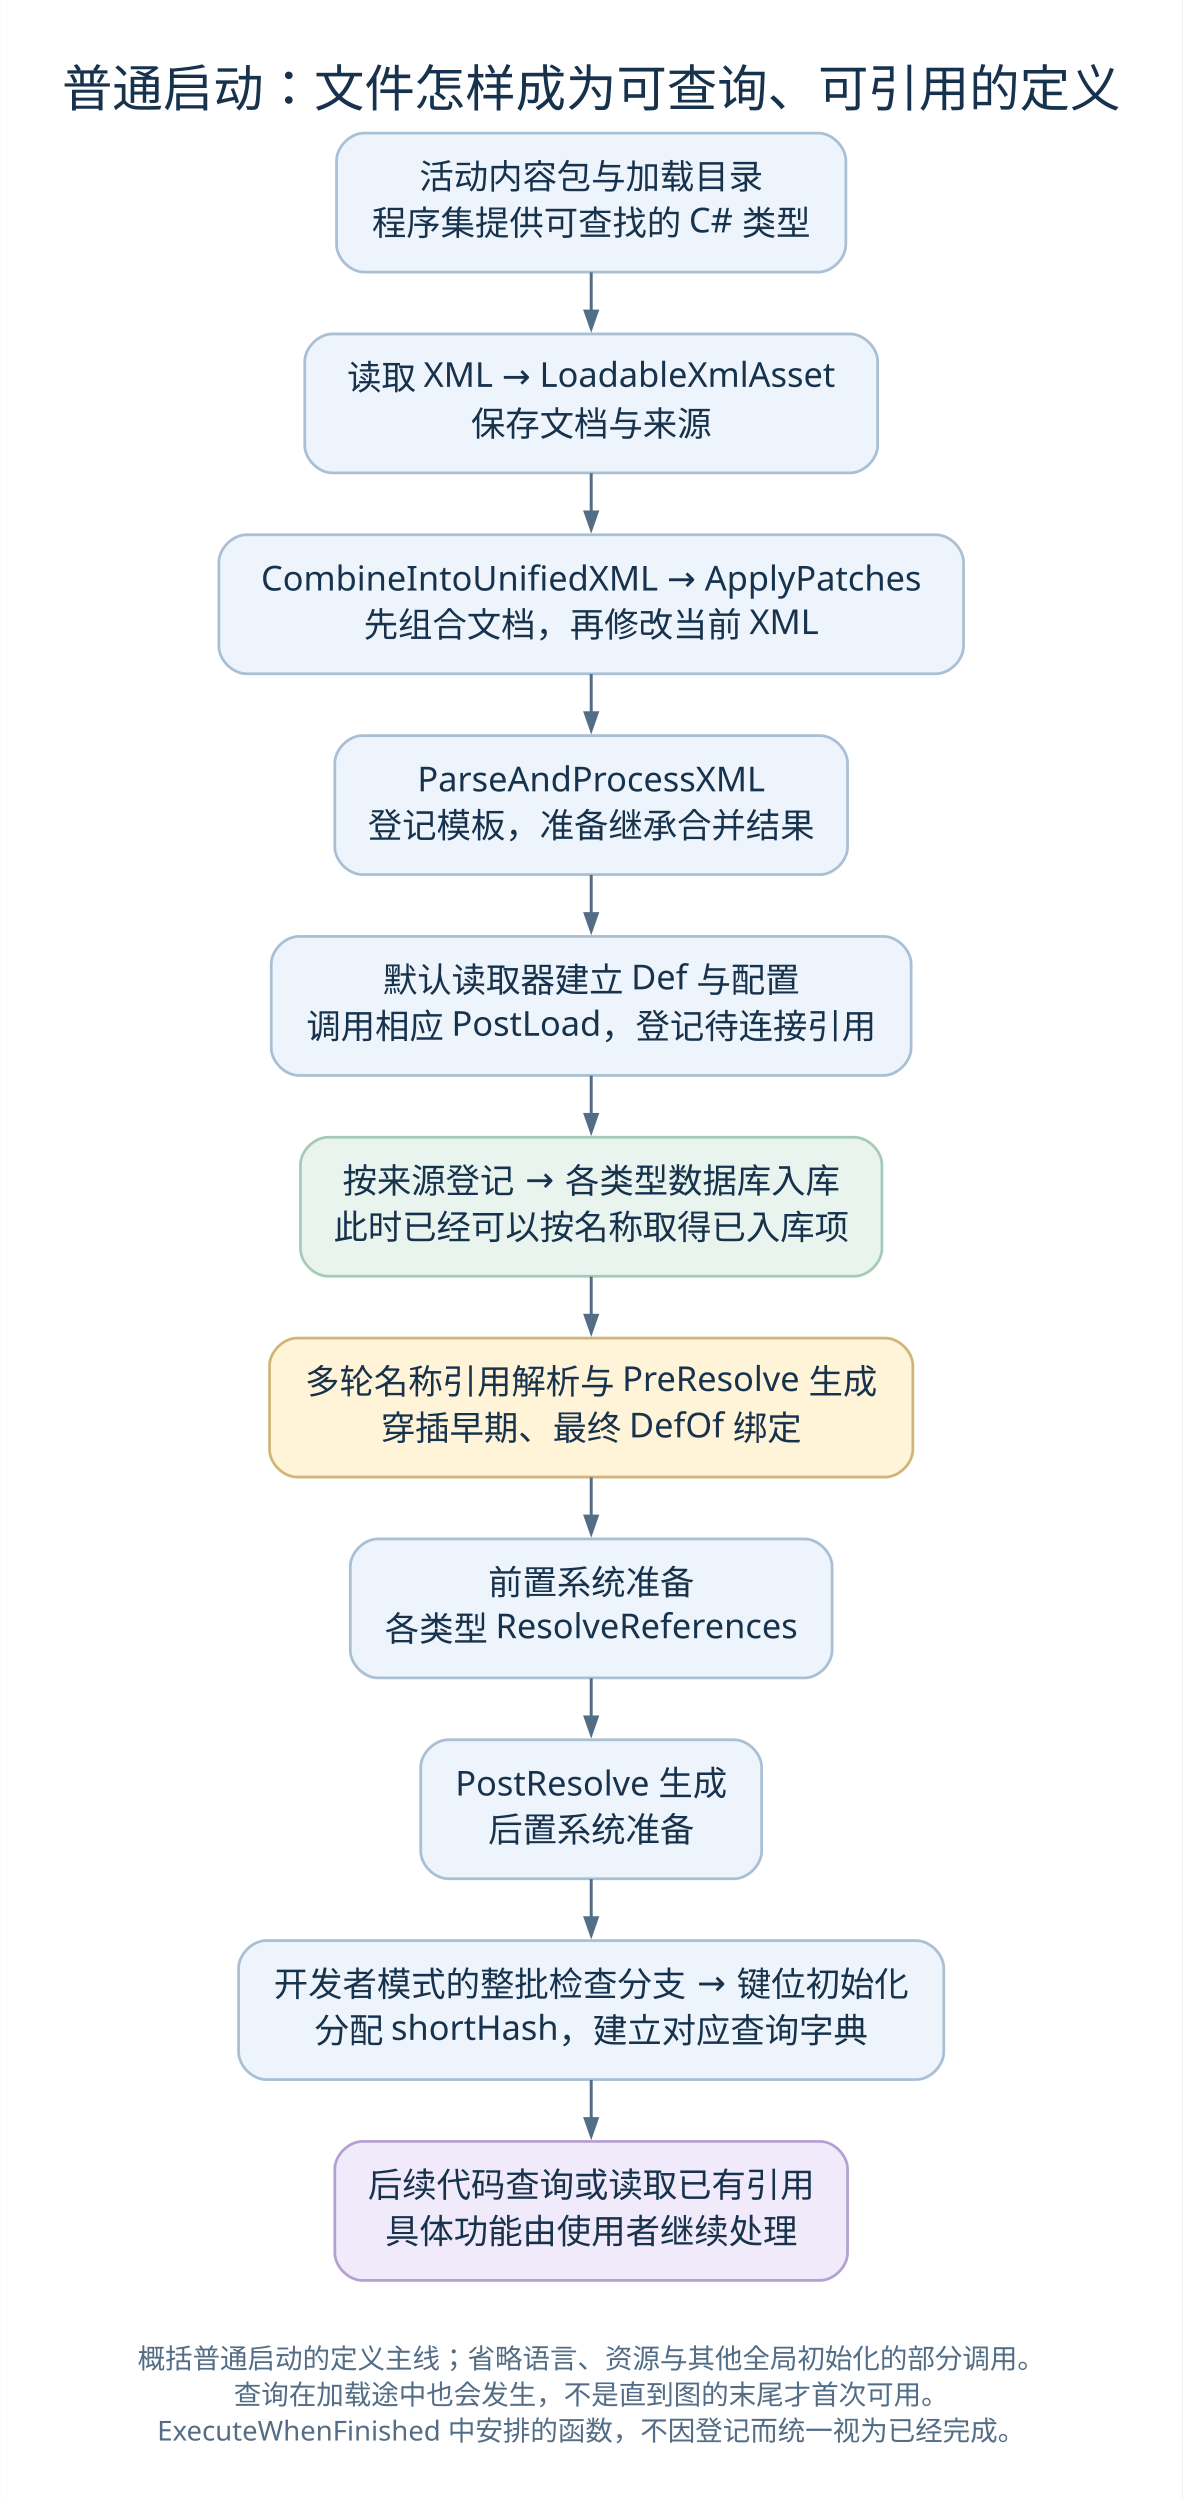
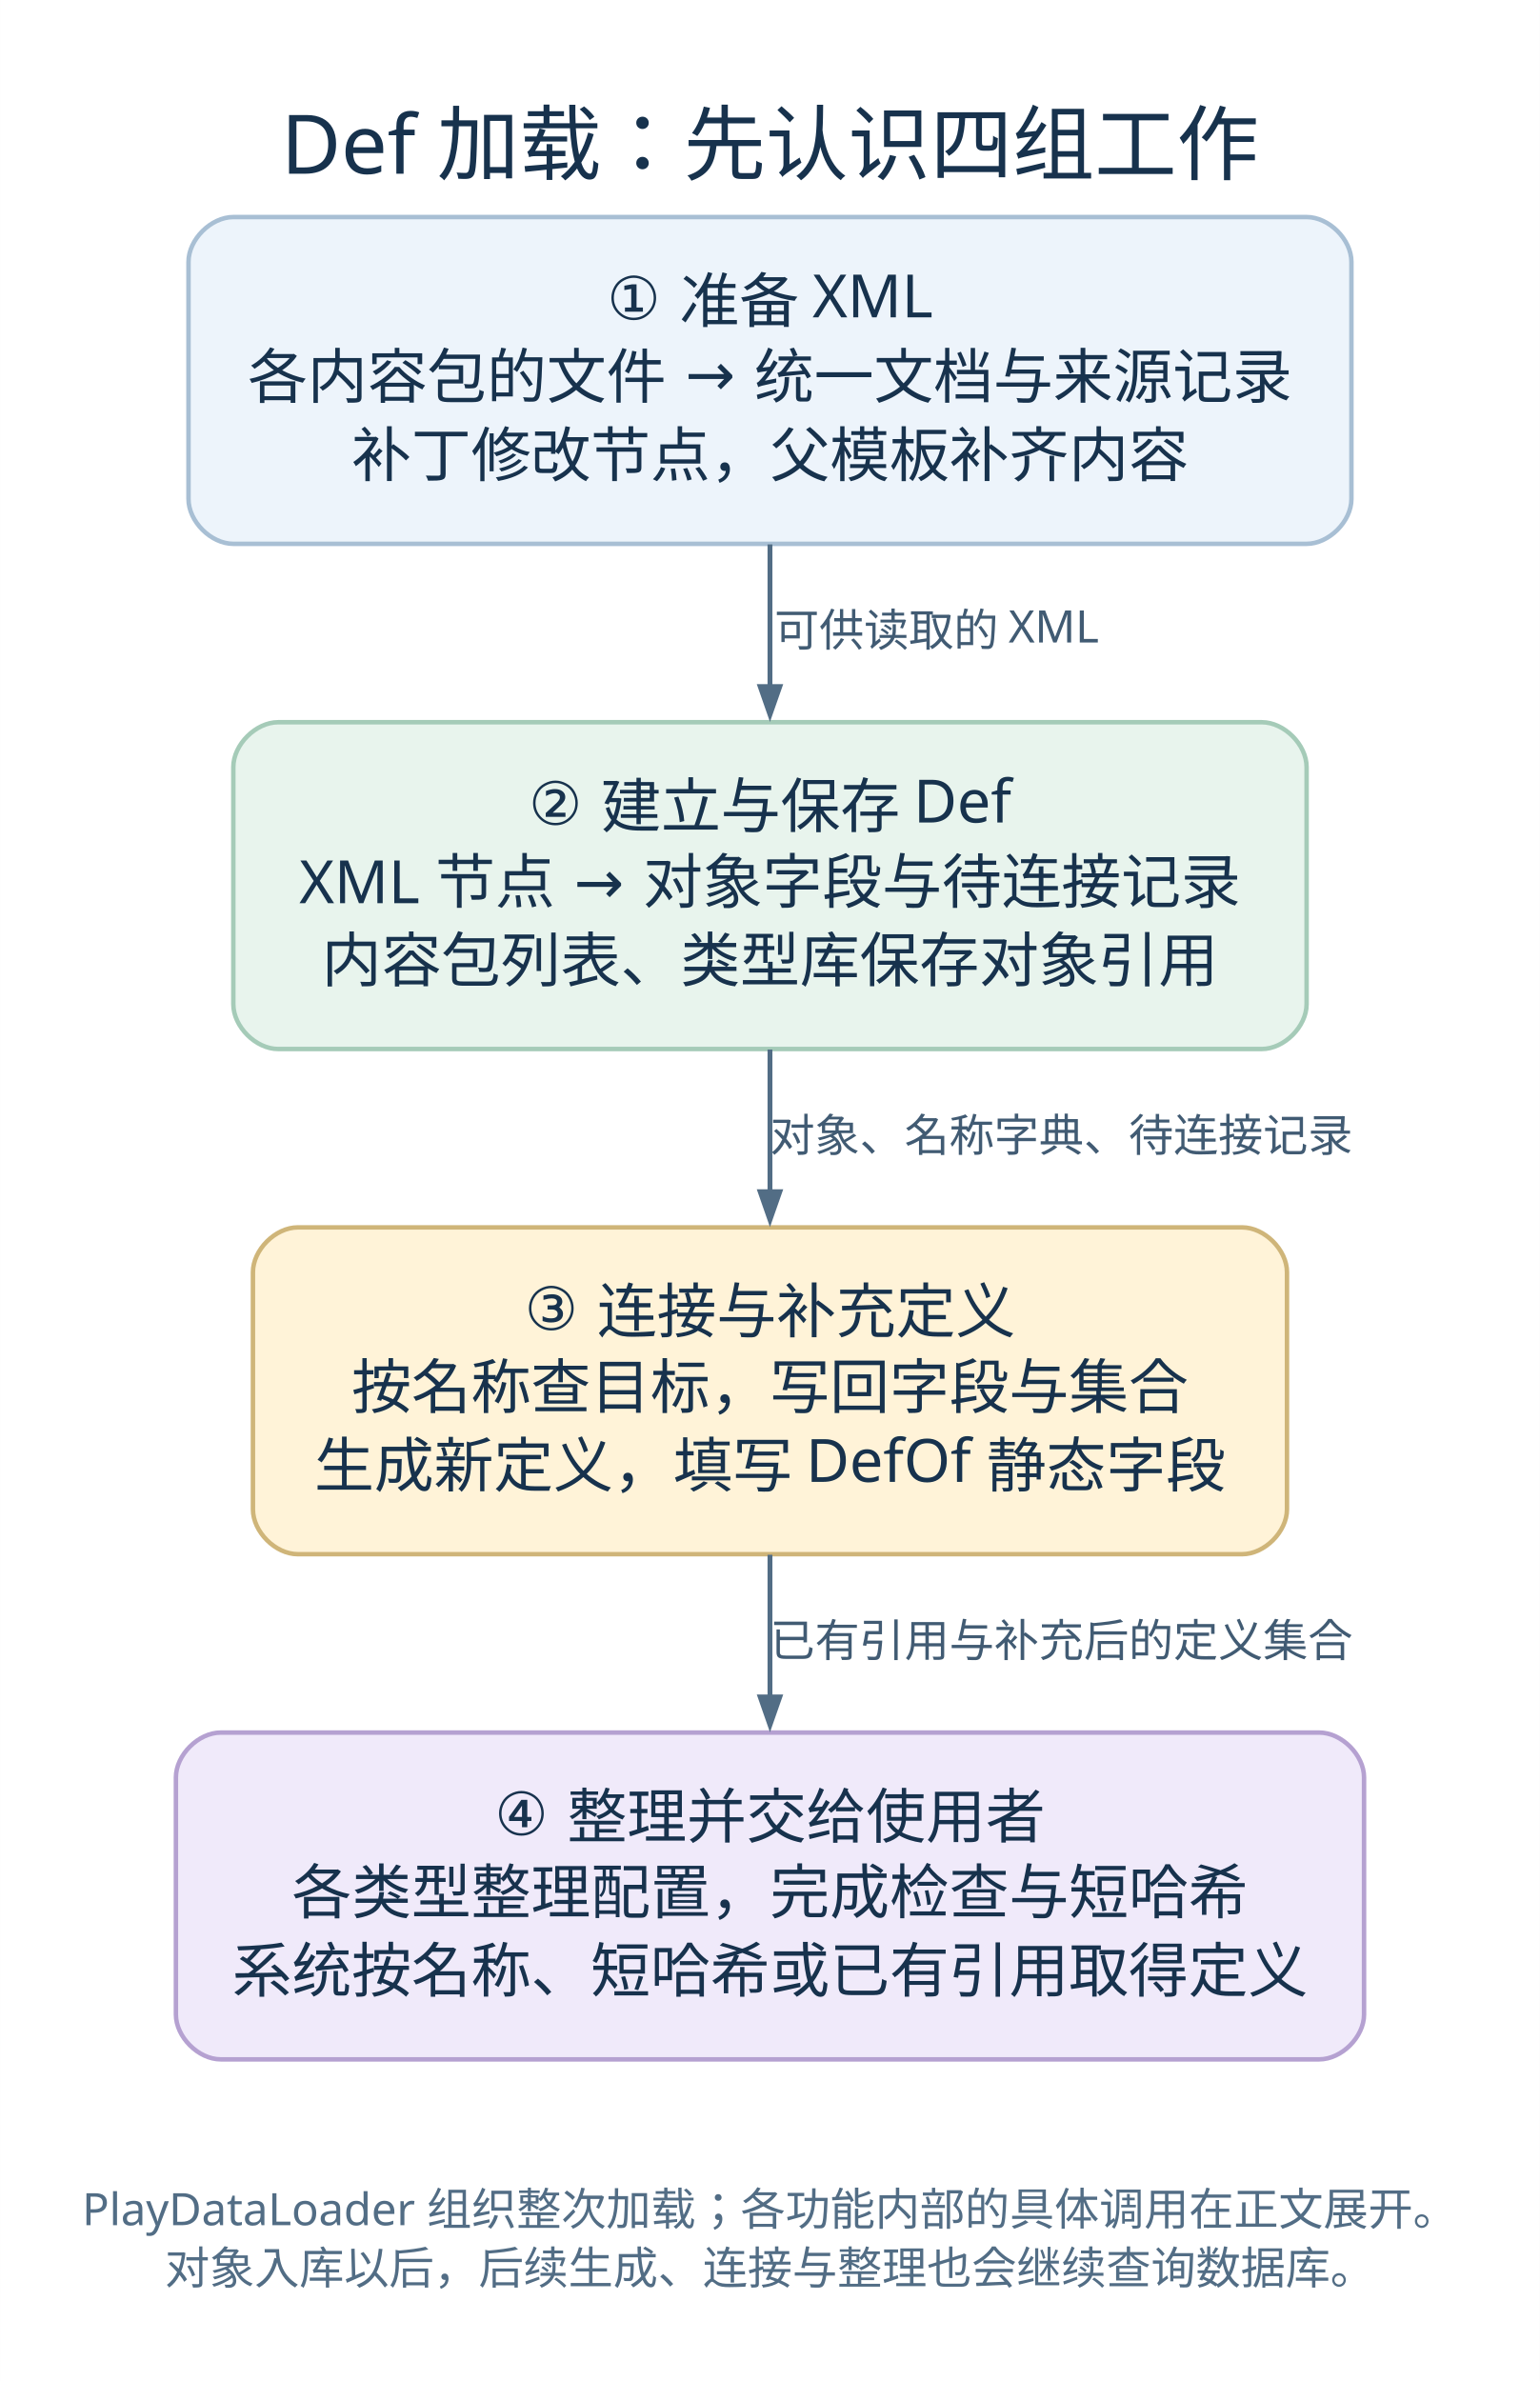
- <svg xmlns="http://www.w3.org/2000/svg" width="516pt" height="1091pt" viewBox="0.00 0.00 515.95 1091.21">
-   <g id="graph0" class="graph" transform="scale(1 1) rotate(0) translate(21.6 1069.61)">
-     <polygon fill="white" stroke="none" points="-21.6,21.6 -21.6,-1069.61 494.35,-1069.61 494.35,21.6 -21.6,21.6" />
-     <text text-anchor="middle" x="236.38" y="-1023.11" font-family="Microsoft YaHei" font-size="22.00" fill="#17324d">普通启动：文件怎样成为可查询、可引用的定义</text>
+ <svg xmlns="http://www.w3.org/2000/svg" width="412pt" height="637pt" viewBox="0.00 0.00 412.20 637.37">
+   <g id="graph0" class="graph" transform="scale(1 1) rotate(0) translate(21.6 615.77)">
+     <polygon fill="white" stroke="none" points="-21.6,21.6 -21.6,-615.77 390.6,-615.77 390.6,21.6 -21.6,21.6" />
+     <text text-anchor="middle" x="184.5" y="-569.27" font-family="Microsoft YaHei" font-size="22.00" fill="#17324d">Def 加载：先认识四组工作</text>
    <g id="node1" class="node">
-       <path fill="#edf4fb" stroke="#a8bfd4" stroke-width="1.2" d="M335.52,-1011.51C335.52,-1011.51 137.22,-1011.51 137.22,-1011.51 131.22,-1011.51 125.22,-1005.51 125.22,-999.51 125.22,-999.51 125.22,-962.85 125.22,-962.85 125.22,-956.85 131.22,-950.85 137.22,-950.85 137.22,-950.85 335.52,-950.85 335.52,-950.85 341.52,-950.85 347.52,-956.85 347.52,-962.85 347.52,-962.85 347.52,-999.51 347.52,-999.51 347.52,-1005.51 341.52,-1011.51 335.52,-1011.51" />
-       <text text-anchor="middle" x="236.38" y="-987.18" font-family="Microsoft YaHei" font-size="15.00" fill="#17324d">活动内容包与加载目录</text>
-       <text text-anchor="middle" x="236.38" y="-966.93" font-family="Microsoft YaHei" font-size="15.00" fill="#17324d">程序集提供可查找的 C# 类型</text>
+       <path fill="#edf4fb" stroke="#a8bfd4" stroke-width="1.2" d="M328.15,-557.67C328.15,-557.67 40.85,-557.67 40.85,-557.67 34.85,-557.67 28.84,-551.67 28.84,-545.67 28.84,-545.67 28.84,-482.19 28.84,-482.19 28.84,-476.19 34.84,-470.19 40.84,-470.19 40.84,-470.19 328.15,-470.19 328.15,-470.19 334.15,-470.19 340.15,-476.19 340.15,-482.19 340.15,-482.19 340.15,-545.67 340.15,-545.67 340.15,-551.67 334.15,-557.67 328.15,-557.67" />
+       <text text-anchor="middle" x="184.5" y="-530.23" font-family="Microsoft YaHei" font-size="16.00" fill="#17324d">① 准备 XML</text>
+       <text text-anchor="middle" x="184.5" y="-509.23" font-family="Microsoft YaHei" font-size="16.00" fill="#17324d">各内容包的文件 → 统一文档与来源记录</text>
+       <text text-anchor="middle" x="184.5" y="-488.23" font-family="Microsoft YaHei" font-size="16.00" fill="#17324d">补丁修改节点，父模板补齐内容</text>
    </g>
    <g id="node2" class="node">
-       <path fill="#edf4fb" stroke="#a8bfd4" stroke-width="1.2" d="M349.4,-923.85C349.4,-923.85 123.35,-923.85 123.35,-923.85 117.35,-923.85 111.35,-917.85 111.35,-911.85 111.35,-911.85 111.35,-875.19 111.35,-875.19 111.35,-869.19 117.35,-863.19 123.35,-863.19 123.35,-863.19 349.4,-863.19 349.4,-863.19 355.4,-863.19 361.4,-869.19 361.4,-875.19 361.4,-875.19 361.4,-911.85 361.4,-911.85 361.4,-917.85 355.4,-923.85 349.4,-923.85" />
-       <text text-anchor="middle" x="236.38" y="-899.52" font-family="Microsoft YaHei" font-size="15.00" fill="#17324d">读取 XML → LoadableXmlAsset</text>
-       <text text-anchor="middle" x="236.38" y="-879.27" font-family="Microsoft YaHei" font-size="15.00" fill="#17324d">保存文档与来源</text>
+       <path fill="#e8f4ed" stroke="#a5cbb8" stroke-width="1.2" d="M316.15,-422.44C316.15,-422.44 52.85,-422.44 52.85,-422.44 46.85,-422.44 40.84,-416.44 40.84,-410.44 40.84,-410.44 40.84,-346.96 40.84,-346.96 40.84,-340.96 46.84,-334.96 52.84,-334.96 52.84,-334.96 316.15,-334.96 316.15,-334.96 322.15,-334.96 328.15,-340.96 328.15,-346.96 328.15,-346.96 328.15,-410.44 328.15,-410.44 328.15,-416.44 322.15,-422.44 316.15,-422.44" />
+       <text text-anchor="middle" x="184.5" y="-395" font-family="Microsoft YaHei" font-size="16.00" fill="#17324d">② 建立与保存 Def</text>
+       <text text-anchor="middle" x="184.5" y="-374" font-family="Microsoft YaHei" font-size="16.00" fill="#17324d">XML 节点 → 对象字段与待连接记录</text>
+       <text text-anchor="middle" x="184.5" y="-353" font-family="Microsoft YaHei" font-size="16.00" fill="#17324d">内容包列表、类型库保存对象引用</text>
    </g>
    <g id="edge1" class="edge">
-       <path fill="none" stroke="#526d85" stroke-width="1.3" d="M236.38,-950.7C236.38,-945.24 236.38,-939.47 236.38,-933.77" />
-       <polygon fill="#526d85" stroke="#526d85" stroke-width="1.3" points="239,-933.81 236.38,-926.31 233.75,-933.81 239,-933.81" />
+       <path fill="none" stroke="#526d85" stroke-width="1.3" d="M184.5,-470.04C184.5,-457.8 184.5,-444.33 184.5,-431.61" />
+       <polygon fill="#526d85" stroke="#526d85" stroke-width="1.3" points="187.13,-431.98 184.5,-424.48 181.88,-431.98 187.13,-431.98" />
+       <text text-anchor="middle" x="229.12" y="-442.79" font-family="Microsoft YaHei" font-size="12.00" fill="#415b73">可供读取的 XML</text>
    </g>
    <g id="node3" class="node">
-       <path fill="#edf4fb" stroke="#a8bfd4" stroke-width="1.2" d="M386.9,-836.19C386.9,-836.19 85.85,-836.19 85.85,-836.19 79.85,-836.19 73.85,-830.19 73.85,-824.19 73.85,-824.19 73.85,-787.53 73.85,-787.53 73.85,-781.53 79.85,-775.53 85.85,-775.53 85.85,-775.53 386.9,-775.53 386.9,-775.53 392.9,-775.53 398.9,-781.53 398.9,-787.53 398.9,-787.53 398.9,-824.19 398.9,-824.19 398.9,-830.19 392.9,-836.19 386.9,-836.19" />
-       <text text-anchor="middle" x="236.38" y="-811.86" font-family="Microsoft YaHei" font-size="15.00" fill="#17324d">CombineIntoUnifiedXML → ApplyPatches</text>
-       <text text-anchor="middle" x="236.38" y="-791.61" font-family="Microsoft YaHei" font-size="15.00" fill="#17324d">先组合文档，再修改当前 XML</text>
+       <path fill="#fff3d8" stroke="#cfb579" stroke-width="1.2" d="M310.9,-287.21C310.9,-287.21 58.1,-287.21 58.1,-287.21 52.1,-287.21 46.09,-281.21 46.09,-275.21 46.09,-275.21 46.09,-211.73 46.09,-211.73 46.09,-205.73 52.09,-199.73 58.09,-199.73 58.09,-199.73 310.9,-199.73 310.9,-199.73 316.9,-199.73 322.9,-205.73 322.9,-211.73 322.9,-211.73 322.9,-275.21 322.9,-275.21 322.9,-281.21 316.9,-287.21 310.9,-287.21" />
+       <text text-anchor="middle" x="184.5" y="-259.77" font-family="Microsoft YaHei" font-size="16.00" fill="#17324d">③ 连接与补充定义</text>
+       <text text-anchor="middle" x="184.5" y="-238.77" font-family="Microsoft YaHei" font-size="16.00" fill="#17324d">按名称查目标，写回字段与集合</text>
+       <text text-anchor="middle" x="184.5" y="-217.77" font-family="Microsoft YaHei" font-size="16.00" fill="#17324d">生成新定义，填写 DefOf 静态字段</text>
    </g>
    <g id="edge2" class="edge">
-       <path fill="none" stroke="#526d85" stroke-width="1.3" d="M236.38,-863.04C236.38,-857.58 236.38,-851.81 236.38,-846.11" />
-       <polygon fill="#526d85" stroke="#526d85" stroke-width="1.3" points="239,-846.15 236.38,-838.65 233.75,-846.15 239,-846.15" />
+       <path fill="none" stroke="#526d85" stroke-width="1.3" d="M184.5,-334.81C184.5,-322.57 184.5,-309.1 184.5,-296.38" />
+       <polygon fill="#526d85" stroke="#526d85" stroke-width="1.3" points="187.13,-296.75 184.5,-289.25 181.88,-296.75 187.13,-296.75" />
+       <text text-anchor="middle" x="262.5" y="-307.56" font-family="Microsoft YaHei" font-size="12.00" fill="#415b73">对象、名称字典、待连接记录</text>
    </g>
    <g id="node4" class="node">
-       <path fill="#edf4fb" stroke="#a8bfd4" stroke-width="1.2" d="M336.27,-748.53C336.27,-748.53 136.47,-748.53 136.47,-748.53 130.47,-748.53 124.47,-742.53 124.47,-736.53 124.47,-736.53 124.47,-699.87 124.47,-699.87 124.47,-693.87 130.47,-687.87 136.47,-687.87 136.47,-687.87 336.27,-687.87 336.27,-687.87 342.27,-687.87 348.27,-693.87 348.27,-699.87 348.27,-699.87 348.27,-736.53 348.27,-736.53 348.27,-742.53 342.27,-748.53 336.27,-748.53" />
-       <text text-anchor="middle" x="236.38" y="-724.2" font-family="Microsoft YaHei" font-size="15.00" fill="#17324d">ParseAndProcessXML</text>
-       <text text-anchor="middle" x="236.38" y="-703.95" font-family="Microsoft YaHei" font-size="15.00" fill="#17324d">登记模板，准备继承合并结果</text>
+       <path fill="#f0eafa" stroke="#b5a1d1" stroke-width="1.2" d="M331.53,-151.98C331.53,-151.98 37.47,-151.98 37.47,-151.98 31.47,-151.98 25.47,-145.98 25.47,-139.98 25.47,-139.98 25.47,-76.5 25.47,-76.5 25.47,-70.5 31.47,-64.5 37.47,-64.5 37.47,-64.5 331.53,-64.5 331.53,-64.5 337.53,-64.5 343.53,-70.5 343.53,-76.5 343.53,-76.5 343.53,-139.98 343.53,-139.98 343.53,-145.98 337.53,-151.98 331.53,-151.98" />
+       <text text-anchor="middle" x="184.5" y="-124.54" font-family="Microsoft YaHei" font-size="16.00" fill="#17324d">④ 整理并交给使用者</text>
+       <text text-anchor="middle" x="184.5" y="-103.54" font-family="Microsoft YaHei" font-size="16.00" fill="#17324d">各类型整理配置，完成检查与短哈希</text>
+       <text text-anchor="middle" x="184.5" y="-82.54" font-family="Microsoft YaHei" font-size="16.00" fill="#17324d">系统按名称、短哈希或已有引用取得定义</text>
    </g>
    <g id="edge3" class="edge">
-       <path fill="none" stroke="#526d85" stroke-width="1.3" d="M236.38,-775.38C236.38,-769.92 236.38,-764.15 236.38,-758.45" />
-       <polygon fill="#526d85" stroke="#526d85" stroke-width="1.3" points="239,-758.49 236.38,-750.99 233.75,-758.49 239,-758.49" />
+       <path fill="none" stroke="#526d85" stroke-width="1.3" d="M184.5,-199.58C184.5,-187.34 184.5,-173.87 184.5,-161.15" />
+       <polygon fill="#526d85" stroke="#526d85" stroke-width="1.3" points="187.13,-161.52 184.5,-154.02 181.88,-161.52 187.13,-161.52" />
+       <text text-anchor="middle" x="262.5" y="-172.33" font-family="Microsoft YaHei" font-size="12.00" fill="#415b73">已有引用与补充后的定义集合</text>
    </g>
    <g id="node5" class="node">
-       <path fill="#edf4fb" stroke="#a8bfd4" stroke-width="1.2" d="M364.02,-660.87C364.02,-660.87 108.73,-660.87 108.73,-660.87 102.73,-660.87 96.72,-654.87 96.72,-648.87 96.72,-648.87 96.72,-612.21 96.72,-612.21 96.72,-606.21 102.72,-600.21 108.72,-600.21 108.72,-600.21 364.02,-600.21 364.02,-600.21 370.02,-600.21 376.02,-606.21 376.02,-612.21 376.02,-612.21 376.02,-648.87 376.02,-648.87 376.02,-654.87 370.02,-660.87 364.02,-660.87" />
-       <text text-anchor="middle" x="236.38" y="-636.54" font-family="Microsoft YaHei" font-size="15.00" fill="#17324d">默认读取器建立 Def 与配置</text>
-       <text text-anchor="middle" x="236.38" y="-616.29" font-family="Microsoft YaHei" font-size="15.00" fill="#17324d">调用相应 PostLoad，登记待连接引用</text>
-     </g>
-     <g id="edge4" class="edge">
-       <path fill="none" stroke="#526d85" stroke-width="1.3" d="M236.38,-687.72C236.38,-682.26 236.38,-676.49 236.38,-670.79" />
-       <polygon fill="#526d85" stroke="#526d85" stroke-width="1.3" points="239,-670.83 236.38,-663.33 233.75,-670.83 239,-670.83" />
-     </g>
-     <g id="node6" class="node">
-       <path fill="#e8f4ed" stroke="#a5cbb8" stroke-width="1.2" d="M351.27,-573.21C351.27,-573.21 121.47,-573.21 121.47,-573.21 115.47,-573.21 109.47,-567.21 109.47,-561.21 109.47,-561.21 109.47,-524.55 109.47,-524.55 109.47,-518.55 115.47,-512.55 121.47,-512.55 121.47,-512.55 351.27,-512.55 351.27,-512.55 357.27,-512.55 363.27,-518.55 363.27,-524.55 363.27,-524.55 363.27,-561.21 363.27,-561.21 363.27,-567.21 357.27,-573.21 351.27,-573.21" />
-       <text text-anchor="middle" x="236.38" y="-548.88" font-family="Microsoft YaHei" font-size="15.00" fill="#17324d">按来源登记 → 各类型数据库入库</text>
-       <text text-anchor="middle" x="236.38" y="-528.63" font-family="Microsoft YaHei" font-size="15.00" fill="#17324d">此时已经可以按名称取得已入库项</text>
-     </g>
-     <g id="edge5" class="edge">
-       <path fill="none" stroke="#526d85" stroke-width="1.3" d="M236.38,-600.06C236.38,-594.6 236.38,-588.83 236.38,-583.13" />
-       <polygon fill="#526d85" stroke="#526d85" stroke-width="1.3" points="239,-583.17 236.38,-575.67 233.75,-583.17 239,-583.17" />
-     </g>
-     <g id="node7" class="node">
-       <path fill="#fff3d8" stroke="#cfb579" stroke-width="1.2" d="M364.77,-485.55C364.77,-485.55 107.98,-485.55 107.98,-485.55 101.98,-485.55 95.97,-479.55 95.97,-473.55 95.97,-473.55 95.97,-436.89 95.97,-436.89 95.97,-430.89 101.97,-424.89 107.97,-424.89 107.97,-424.89 364.77,-424.89 364.77,-424.89 370.77,-424.89 376.77,-430.89 376.77,-436.89 376.77,-436.89 376.77,-473.55 376.77,-473.55 376.77,-479.55 370.77,-485.55 364.77,-485.55" />
-       <text text-anchor="middle" x="236.38" y="-461.22" font-family="Microsoft YaHei" font-size="15.00" fill="#17324d">多轮名称引用解析与 PreResolve 生成</text>
-       <text text-anchor="middle" x="236.38" y="-440.97" font-family="Microsoft YaHei" font-size="15.00" fill="#17324d">穿插早期、最终 DefOf 绑定</text>
-     </g>
-     <g id="edge6" class="edge">
-       <path fill="none" stroke="#526d85" stroke-width="1.3" d="M236.38,-512.4C236.38,-506.94 236.38,-501.17 236.38,-495.47" />
-       <polygon fill="#526d85" stroke="#526d85" stroke-width="1.3" points="239,-495.51 236.38,-488.01 233.75,-495.51 239,-495.51" />
-     </g>
-     <g id="node8" class="node">
-       <path fill="#edf4fb" stroke="#a8bfd4" stroke-width="1.2" d="M329.52,-397.89C329.52,-397.89 143.22,-397.89 143.22,-397.89 137.22,-397.89 131.22,-391.89 131.22,-385.89 131.22,-385.89 131.22,-349.23 131.22,-349.23 131.22,-343.23 137.22,-337.23 143.22,-337.23 143.22,-337.23 329.52,-337.23 329.52,-337.23 335.52,-337.23 341.52,-343.23 341.52,-349.23 341.52,-349.23 341.52,-385.89 341.52,-385.89 341.52,-391.89 335.52,-397.89 329.52,-397.89" />
-       <text text-anchor="middle" x="236.38" y="-373.56" font-family="Microsoft YaHei" font-size="15.00" fill="#17324d">前置系统准备</text>
-       <text text-anchor="middle" x="236.38" y="-353.31" font-family="Microsoft YaHei" font-size="15.00" fill="#17324d">各类型 ResolveReferences</text>
-     </g>
-     <g id="edge7" class="edge">
-       <path fill="none" stroke="#526d85" stroke-width="1.3" d="M236.38,-424.74C236.38,-419.28 236.38,-413.51 236.38,-407.81" />
-       <polygon fill="#526d85" stroke="#526d85" stroke-width="1.3" points="239,-407.85 236.38,-400.35 233.75,-407.85 239,-407.85" />
-     </g>
-     <g id="node9" class="node">
-       <path fill="#edf4fb" stroke="#a8bfd4" stroke-width="1.2" d="M298.77,-310.23C298.77,-310.23 173.97,-310.23 173.97,-310.23 167.97,-310.23 161.97,-304.23 161.97,-298.23 161.97,-298.23 161.97,-261.57 161.97,-261.57 161.97,-255.57 167.97,-249.57 173.97,-249.57 173.97,-249.57 298.77,-249.57 298.77,-249.57 304.77,-249.57 310.77,-255.57 310.77,-261.57 310.77,-261.57 310.77,-298.23 310.77,-298.23 310.77,-304.23 304.77,-310.23 298.77,-310.23" />
-       <text text-anchor="middle" x="236.38" y="-285.9" font-family="Microsoft YaHei" font-size="15.00" fill="#17324d">PostResolve 生成</text>
-       <text text-anchor="middle" x="236.38" y="-265.65" font-family="Microsoft YaHei" font-size="15.00" fill="#17324d">后置系统准备</text>
-     </g>
-     <g id="edge8" class="edge">
-       <path fill="none" stroke="#526d85" stroke-width="1.3" d="M236.38,-337.08C236.38,-331.62 236.38,-325.85 236.38,-320.15" />
-       <polygon fill="#526d85" stroke="#526d85" stroke-width="1.3" points="239,-320.19 236.38,-312.69 233.75,-320.19 239,-320.19" />
-     </g>
-     <g id="node10" class="node">
-       <path fill="#edf4fb" stroke="#a8bfd4" stroke-width="1.2" d="M378.27,-222.57C378.27,-222.57 94.48,-222.57 94.48,-222.57 88.48,-222.57 82.47,-216.57 82.47,-210.57 82.47,-210.57 82.47,-173.91 82.47,-173.91 82.47,-167.91 88.47,-161.91 94.47,-161.91 94.47,-161.91 378.27,-161.91 378.27,-161.91 384.27,-161.91 390.27,-167.91 390.27,-173.91 390.27,-173.91 390.27,-210.57 390.27,-210.57 390.27,-216.57 384.27,-222.57 378.27,-222.57" />
-       <text text-anchor="middle" x="236.38" y="-198.24" font-family="Microsoft YaHei" font-size="15.00" fill="#17324d">开发者模式的整批检查分支 → 键位初始化</text>
-       <text text-anchor="middle" x="236.38" y="-177.99" font-family="Microsoft YaHei" font-size="15.00" fill="#17324d">分配 shortHash，建立对应查询字典</text>
-     </g>
-     <g id="edge9" class="edge">
-       <path fill="none" stroke="#526d85" stroke-width="1.3" d="M236.38,-249.42C236.38,-243.96 236.38,-238.19 236.38,-232.49" />
-       <polygon fill="#526d85" stroke="#526d85" stroke-width="1.3" points="239,-232.53 236.38,-225.03 233.75,-232.53 239,-232.53" />
-     </g>
-     <g id="node11" class="node">
-       <path fill="#f0eafa" stroke="#b5a1d1" stroke-width="1.2" d="M336.27,-134.91C336.27,-134.91 136.47,-134.91 136.47,-134.91 130.47,-134.91 124.47,-128.91 124.47,-122.91 124.47,-122.91 124.47,-86.25 124.47,-86.25 124.47,-80.25 130.47,-74.25 136.47,-74.25 136.47,-74.25 336.27,-74.25 336.27,-74.25 342.27,-74.25 348.27,-80.25 348.27,-86.25 348.27,-86.25 348.27,-122.91 348.27,-122.91 348.27,-128.91 342.27,-134.91 336.27,-134.91" />
-       <text text-anchor="middle" x="236.38" y="-110.58" font-family="Microsoft YaHei" font-size="15.00" fill="#17324d">后续代码查询或读取已有引用</text>
-       <text text-anchor="middle" x="236.38" y="-90.33" font-family="Microsoft YaHei" font-size="15.00" fill="#17324d">具体功能由使用者继续处理</text>
-     </g>
-     <g id="edge10" class="edge">
-       <path fill="none" stroke="#526d85" stroke-width="1.3" d="M236.38,-161.76C236.38,-156.3 236.38,-150.53 236.38,-144.83" />
-       <polygon fill="#526d85" stroke="#526d85" stroke-width="1.3" points="239,-144.87 236.38,-137.37 233.75,-144.87 239,-144.87" />
-     </g>
-     <g id="node12" class="node">
-       <text text-anchor="middle" x="236.38" y="-35.85" font-family="Microsoft YaHei" font-size="12.00" fill="#526d85">概括普通启动的定义主线；省略语言、资源与其他全局初始化的部分调用。</text>
-       <text text-anchor="middle" x="236.38" y="-20.1" font-family="Microsoft YaHei" font-size="12.00" fill="#526d85">查询在加载途中也会发生，不是直到图的末尾才首次可用。</text>
-       <text text-anchor="middle" x="236.38" y="-4.35" font-family="Microsoft YaHei" font-size="12.00" fill="#526d85">ExecuteWhenFinished 中安排的函数，不因登记而统一视为已经完成。</text>
+       <text text-anchor="middle" x="184.5" y="-20.1" font-family="Microsoft YaHei" font-size="12.00" fill="#526d85">PlayDataLoader 组织整次加载；各功能内部的具体调用在正文展开。</text>
+       <text text-anchor="middle" x="184.5" y="-4.35" font-family="Microsoft YaHei" font-size="12.00" fill="#526d85">对象入库以后，后续生成、连接与整理也会继续查询数据库。</text>
    </g>
  </g>
</svg>
